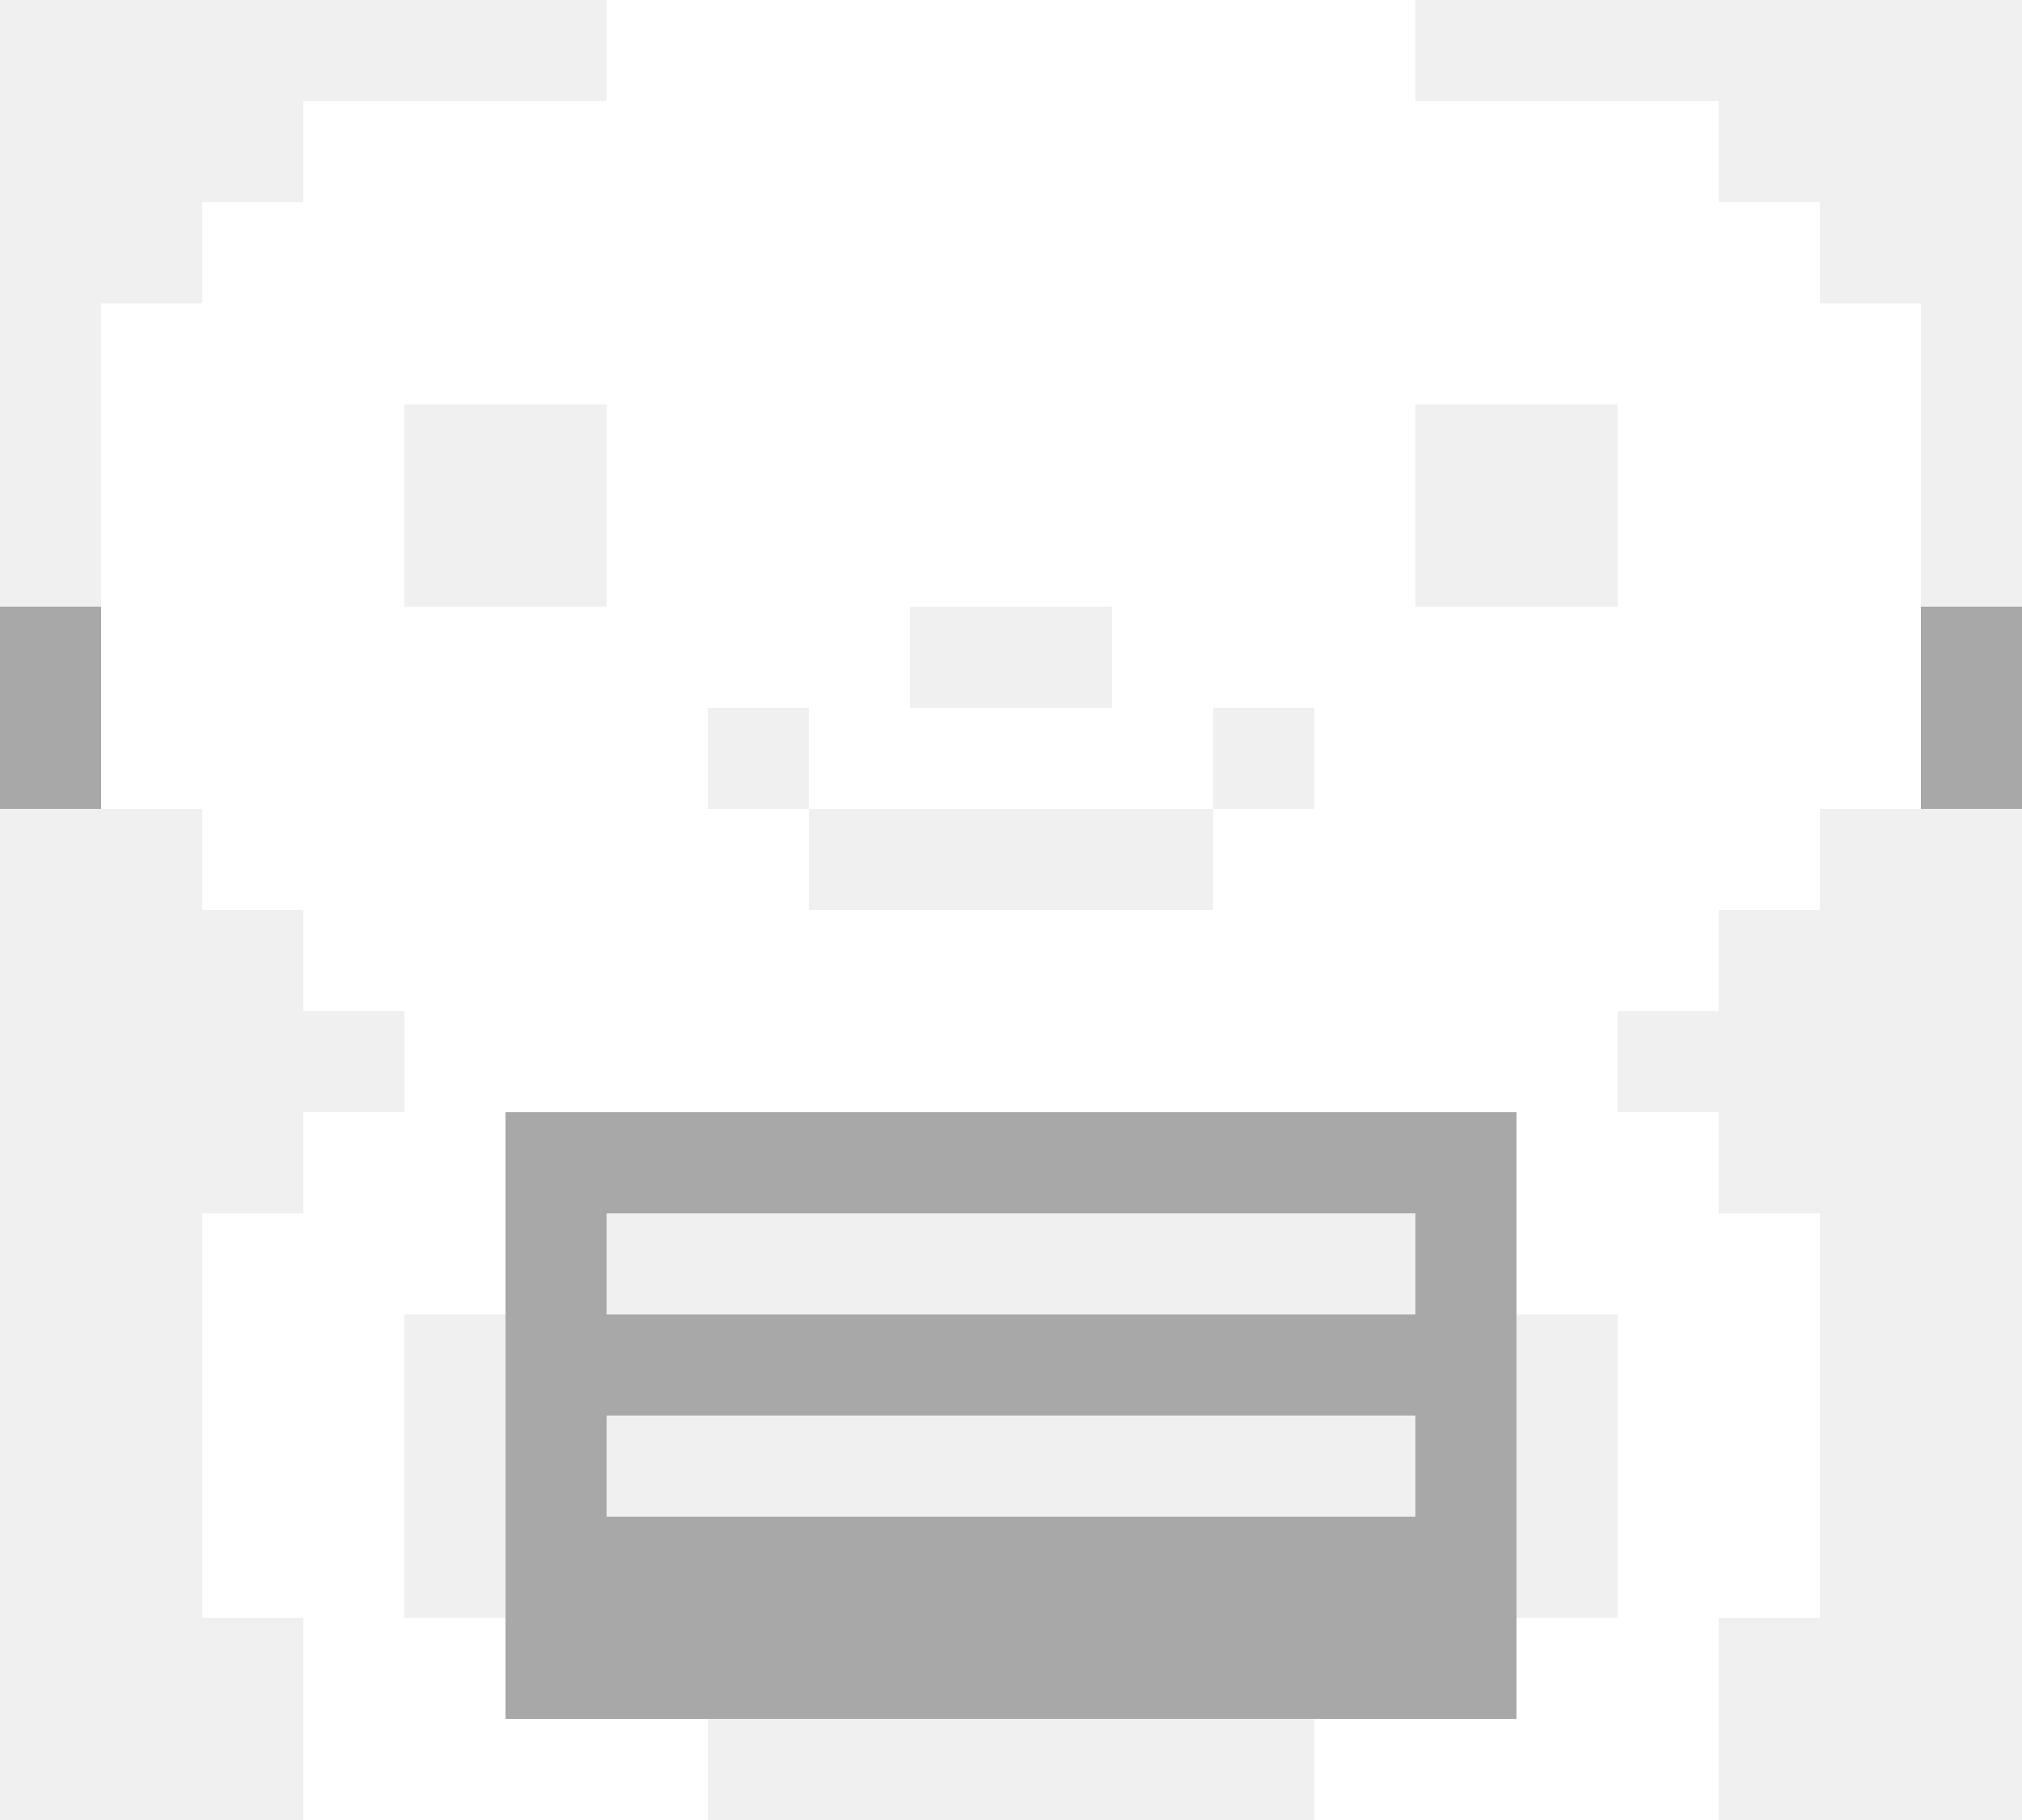
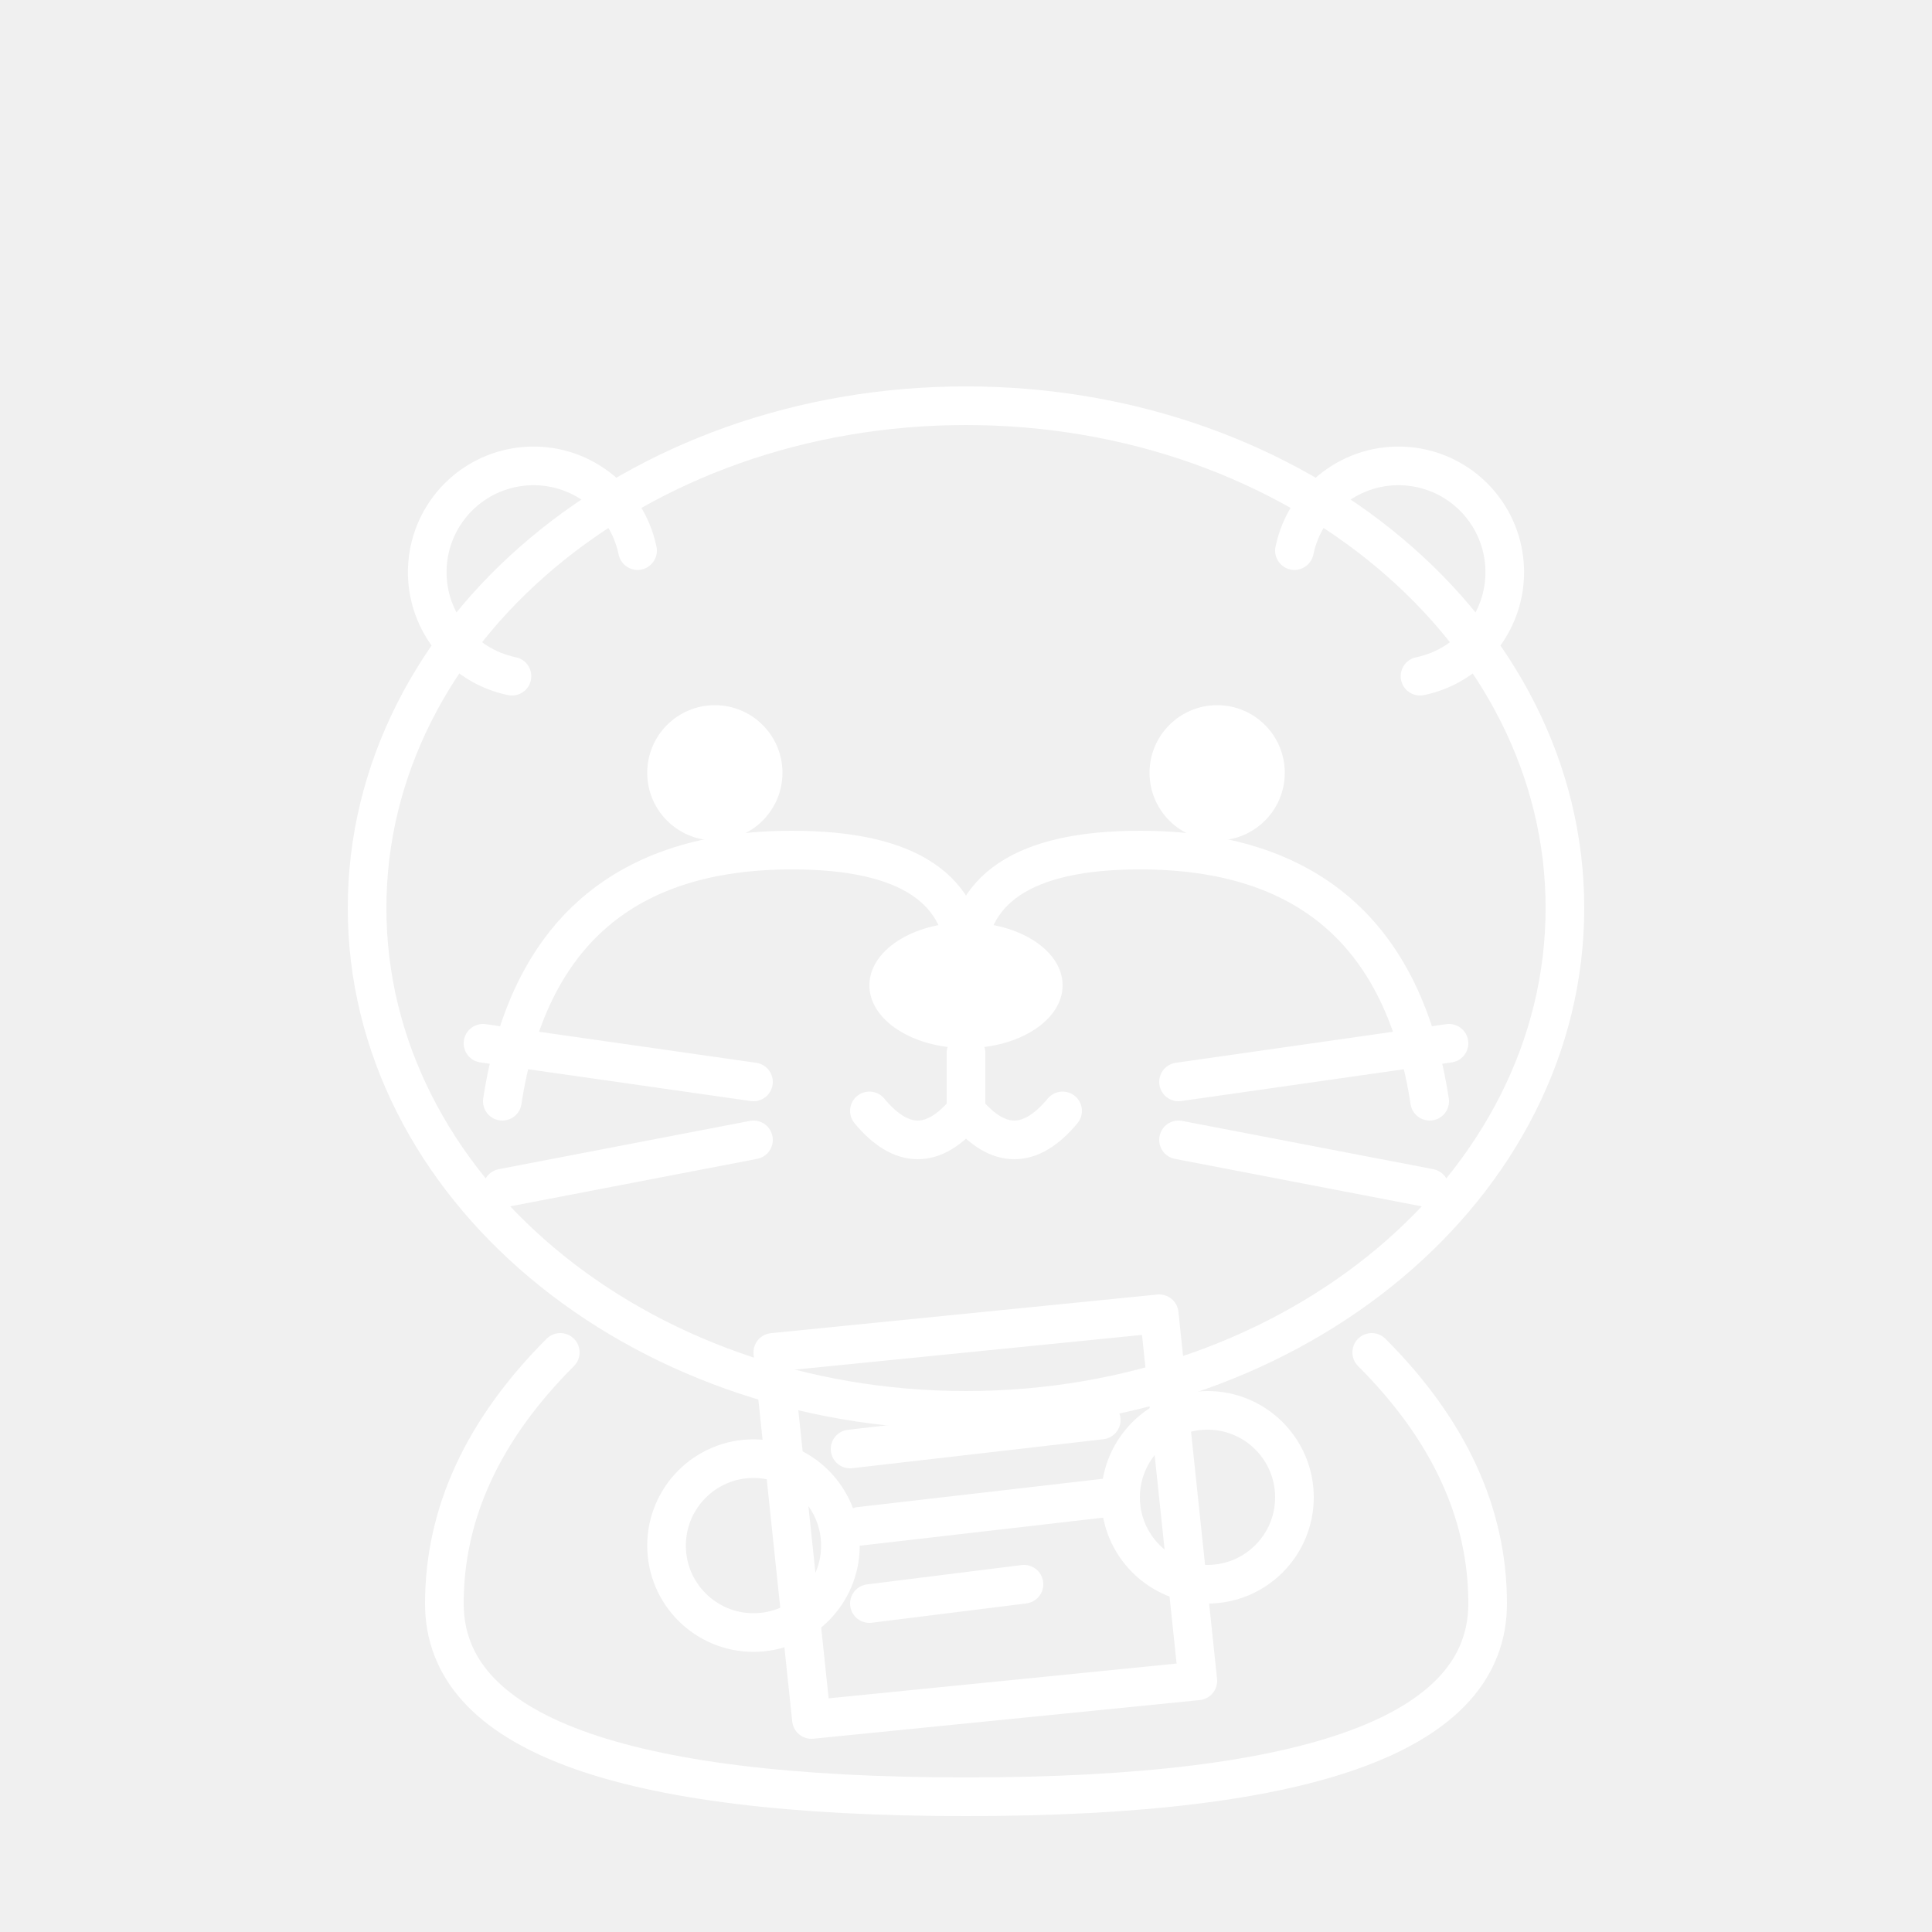
- <svg xmlns="http://www.w3.org/2000/svg" viewBox="0 0 20 18" shape-rendering="crispEdges" role="img" aria-label="A pixel otter holding a sheet of paper">
-   <rect x="6" y="0" width="8" height="1" fill="#ffffff" />
-   <rect x="3" y="1" width="14" height="1" fill="#ffffff" />
-   <rect x="2" y="2" width="16" height="1" fill="#ffffff" />
-   <rect x="1" y="3" width="18" height="1" fill="#ffffff" />
-   <rect x="1" y="4" width="3" height="1" fill="#ffffff" />
-   <rect x="6" y="4" width="8" height="1" fill="#ffffff" />
-   <rect x="16" y="4" width="3" height="1" fill="#ffffff" />
-   <rect x="1" y="5" width="3" height="1" fill="#ffffff" />
-   <rect x="6" y="5" width="8" height="1" fill="#ffffff" />
-   <rect x="16" y="5" width="3" height="1" fill="#ffffff" />
-   <rect x="0" y="6" width="1" height="1" fill="#a8a8a8" />
-   <rect x="1" y="6" width="8" height="1" fill="#ffffff" />
-   <rect x="11" y="6" width="8" height="1" fill="#ffffff" />
-   <rect x="19" y="6" width="1" height="1" fill="#a8a8a8" />
-   <rect x="0" y="7" width="1" height="1" fill="#a8a8a8" />
-   <rect x="1" y="7" width="6" height="1" fill="#ffffff" />
-   <rect x="8" y="7" width="4" height="1" fill="#ffffff" />
-   <rect x="13" y="7" width="6" height="1" fill="#ffffff" />
-   <rect x="19" y="7" width="1" height="1" fill="#a8a8a8" />
-   <rect x="2" y="8" width="6" height="1" fill="#ffffff" />
-   <rect x="12" y="8" width="6" height="1" fill="#ffffff" />
-   <rect x="3" y="9" width="14" height="1" fill="#ffffff" />
-   <rect x="4" y="10" width="12" height="1" fill="#ffffff" />
-   <rect x="3" y="11" width="2" height="1" fill="#ffffff" />
-   <rect x="5" y="11" width="10" height="1" fill="#a8a8a8" />
-   <rect x="15" y="11" width="2" height="1" fill="#ffffff" />
-   <rect x="2" y="12" width="3" height="1" fill="#ffffff" />
-   <rect x="5" y="12" width="1" height="1" fill="#a8a8a8" />
-   <rect x="14" y="12" width="1" height="1" fill="#a8a8a8" />
-   <rect x="15" y="12" width="3" height="1" fill="#ffffff" />
-   <rect x="2" y="13" width="2" height="1" fill="#ffffff" />
-   <rect x="5" y="13" width="10" height="1" fill="#a8a8a8" />
-   <rect x="16" y="13" width="2" height="1" fill="#ffffff" />
-   <rect x="2" y="14" width="2" height="1" fill="#ffffff" />
-   <rect x="5" y="14" width="1" height="1" fill="#a8a8a8" />
-   <rect x="14" y="14" width="1" height="1" fill="#a8a8a8" />
-   <rect x="16" y="14" width="2" height="1" fill="#ffffff" />
-   <rect x="2" y="15" width="2" height="1" fill="#ffffff" />
-   <rect x="5" y="15" width="10" height="1" fill="#a8a8a8" />
-   <rect x="16" y="15" width="2" height="1" fill="#ffffff" />
-   <rect x="3" y="16" width="2" height="1" fill="#ffffff" />
-   <rect x="5" y="16" width="10" height="1" fill="#a8a8a8" />
-   <rect x="15" y="16" width="2" height="1" fill="#ffffff" />
-   <rect x="3" y="17" width="4" height="1" fill="#ffffff" />
-   <rect x="13" y="17" width="4" height="1" fill="#ffffff" />
+ <svg xmlns="http://www.w3.org/2000/svg" viewBox="0 0 200 200" role="img" aria-label="Paper Maximizer otter">
+   <g fill="none" stroke="#fff" stroke-width="4" stroke-linecap="round" stroke-linejoin="round">
+     <path d="M53 70a11 11 0 1 1 13-13M147 70a11 11 0 1 0-13-13" />
+     <ellipse cx="100" cy="94" rx="62" ry="52" />
+     <path d="M52 114q4-26 30-26q18 0 18 12q0-12 18-12q26 0 30 26" />
+     <path d="M100 109v6M90 115q5 6 10 0q5 6 10 0" />
+     <path d="M78 112l-28-4M78 118l-26 5M122 112l28-4M122 118l26 5" />
+     <path d="M58 140q-12 12-12 26q0 20 54 20t54-20q0-14-12-26" />
+     <path d="M80 140l40-4l4 38l-40 4zM88 150l26-3M89 158l26-3M90 166l16-2" />
+     <circle cx="78" cy="160" r="9" />
+     <circle cx="125" cy="155" r="9" />
+   </g>
+   <g fill="#fff">
+     <circle cx="74" cy="80" r="7" />
+     <circle cx="126" cy="80" r="7" />
+     <ellipse cx="100" cy="102" rx="10" ry="6.5" />
+   </g>
</svg>
